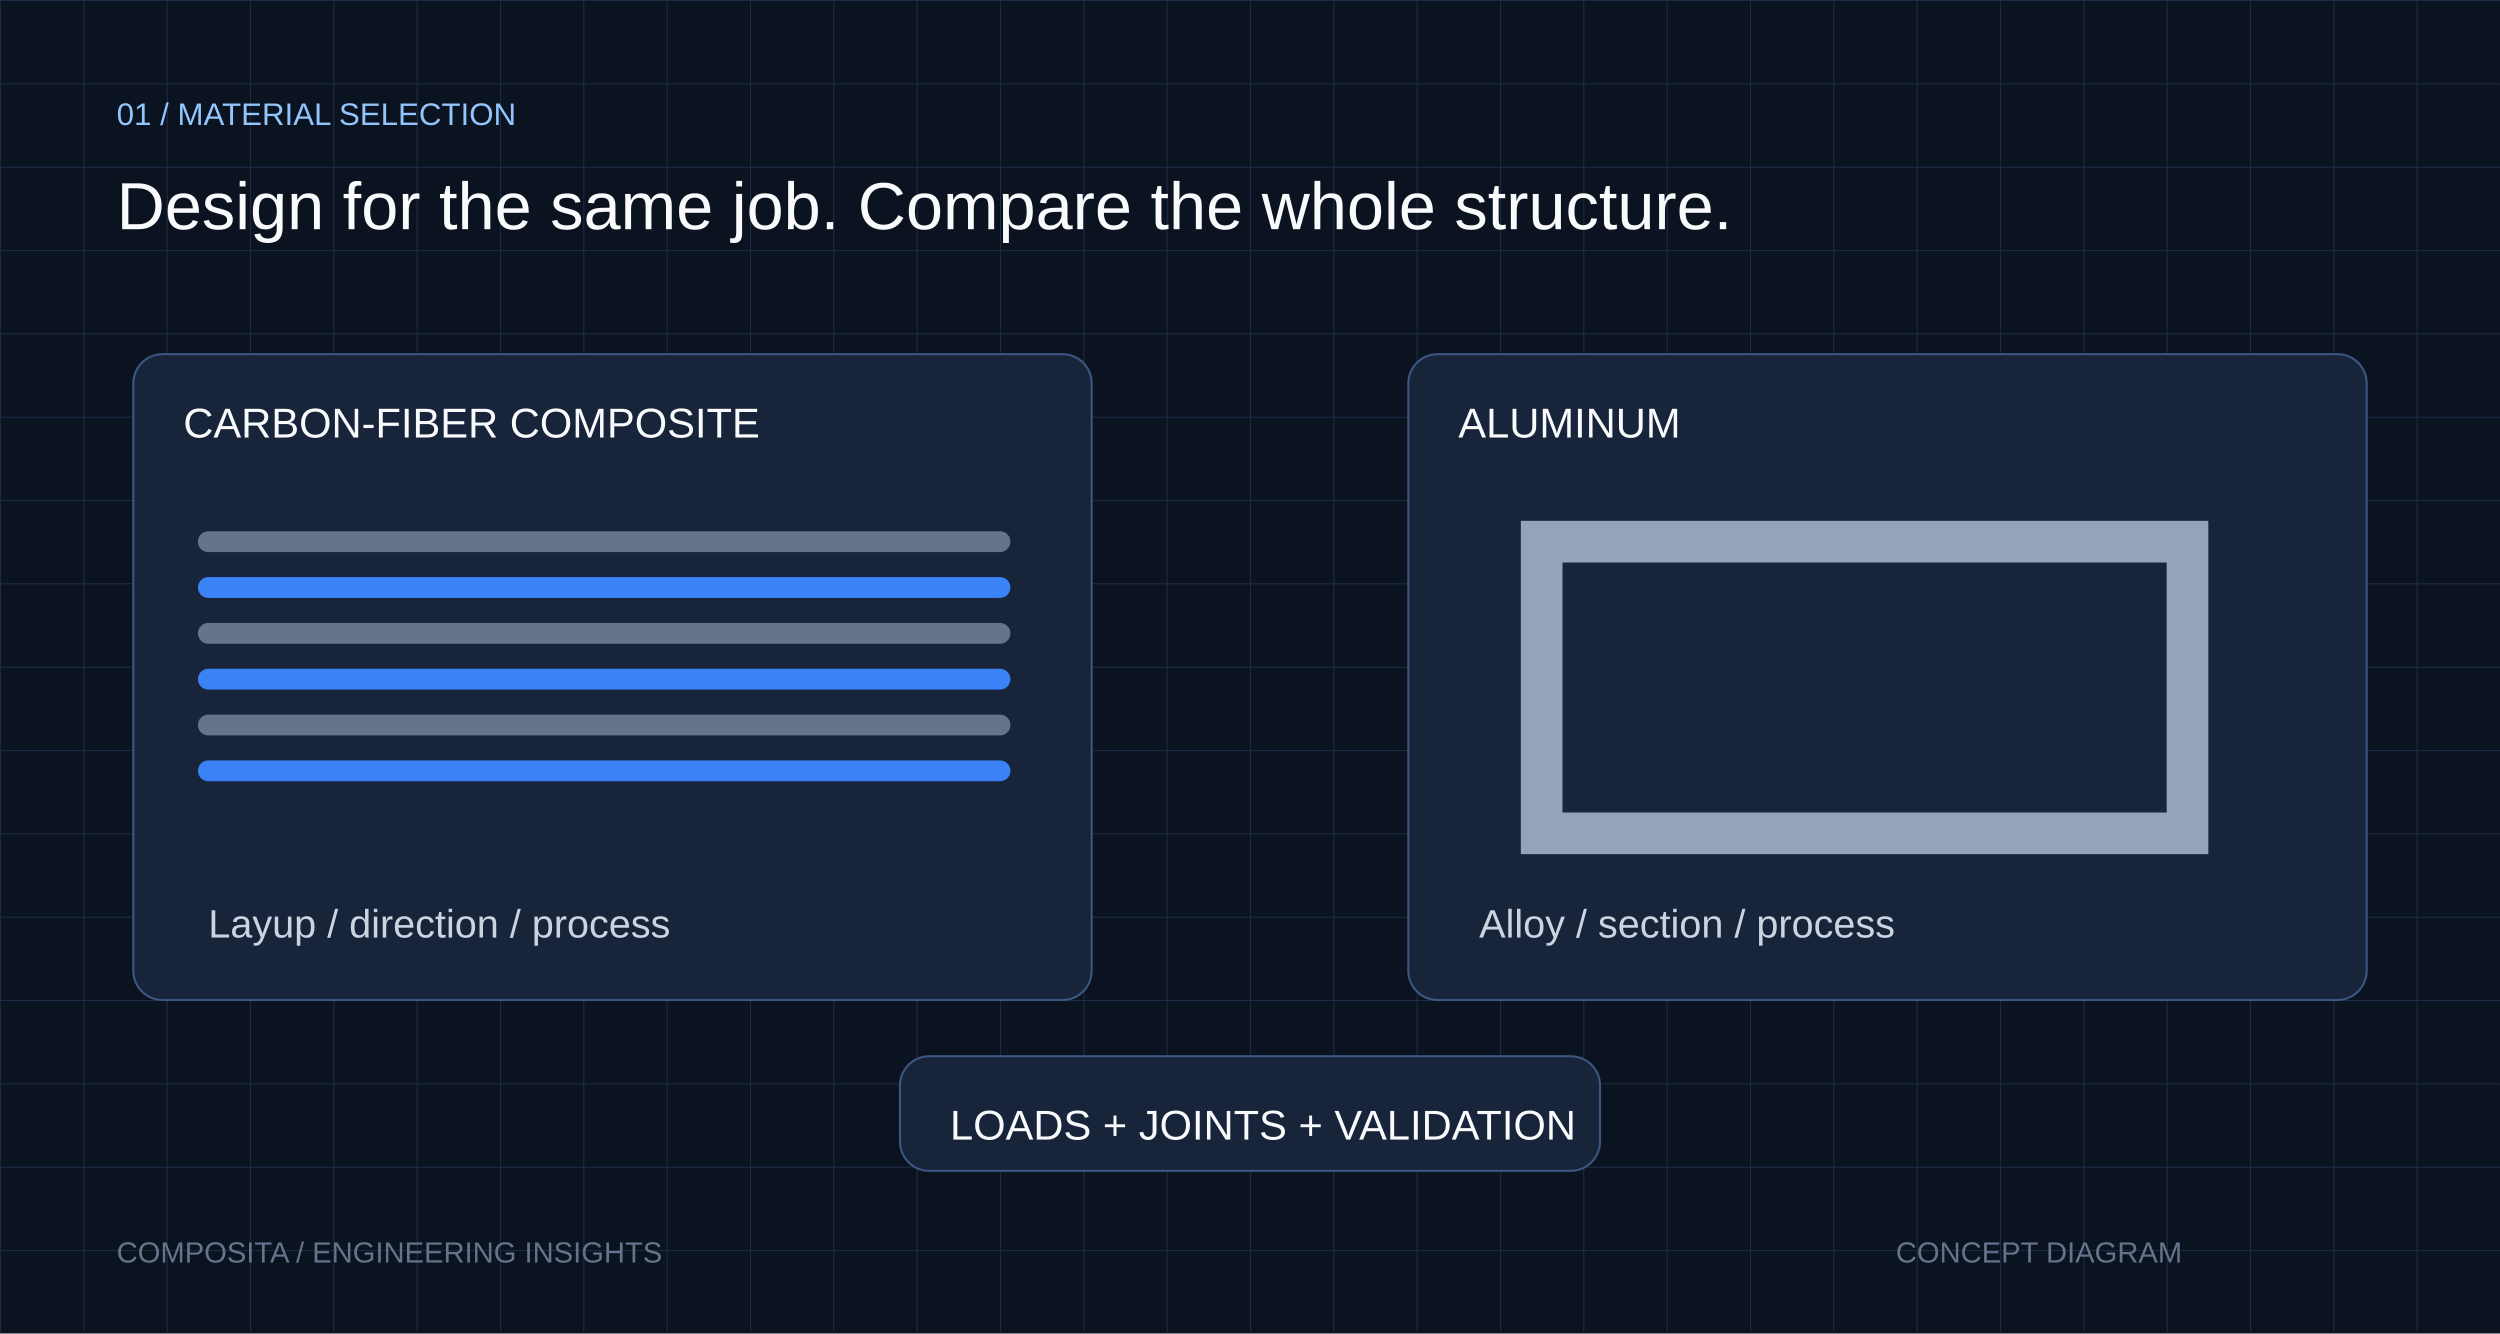
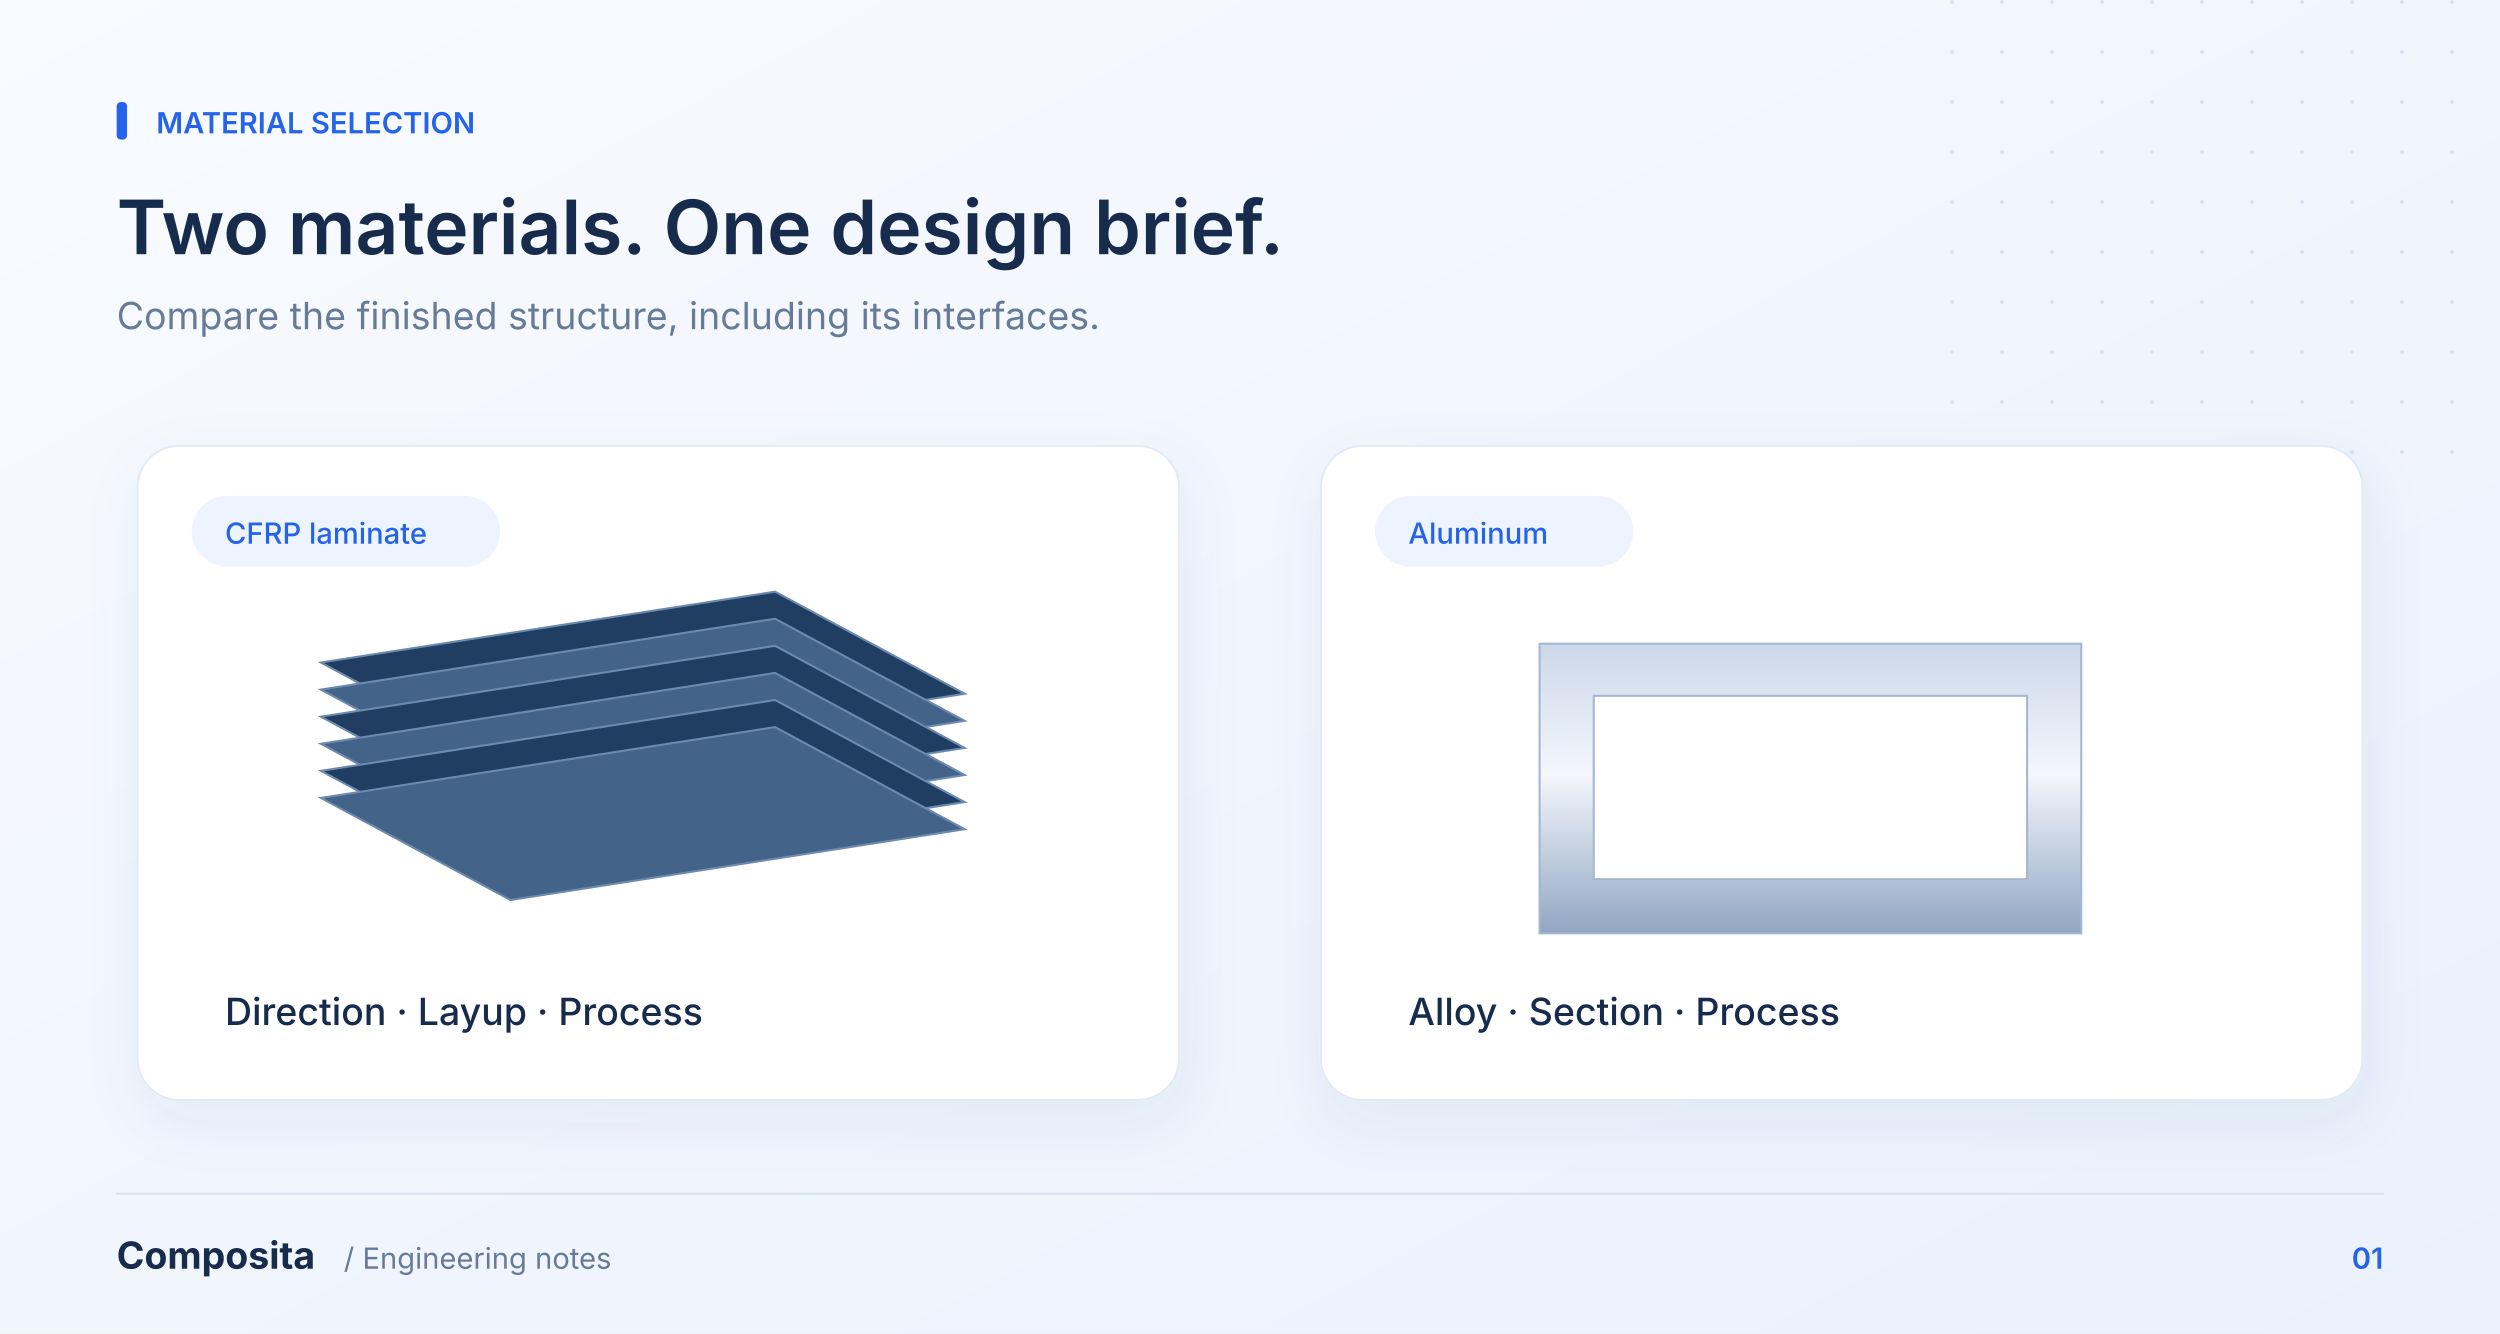
<svg xmlns="http://www.w3.org/2000/svg" width="1200" height="640" viewBox="0 0 1200 640">
  <defs>
-     <pattern id="grid" width="40" height="40" patternUnits="userSpaceOnUse">
-       <path d="M40 0H0V40" fill="none" stroke="#1b2b44" stroke-width="1" />
+     <linearGradient id="bg" x2="1" y2="1">
+       <stop stop-color="#f8fbff" />
+       <stop offset="1" stop-color="#eaf1fc" />
+     </linearGradient>
+     <linearGradient id="metal" x2="0" y2="1">
+       <stop stop-color="#cbd8e9" />
+       <stop offset=".45" stop-color="#f4f7fc" />
+       <stop offset="1" stop-color="#91a6c2" />
+     </linearGradient>
+     <linearGradient id="carbon" x2="1" y2="1">
+       <stop stop-color="#19365c" />
+       <stop offset="1" stop-color="#41638c" />
+     </linearGradient>
+     <filter id="shadow" x="-30%" y="-30%" width="160%" height="180%">
+       <feDropShadow dy="10" stdDeviation="14" flood-color="#254b83" flood-opacity=".07" />
+     </filter>
+     <pattern id="dots" width="24" height="24" patternUnits="userSpaceOnUse">
+       <circle cx="1" cy="1" r="1" fill="#b9cbe4" stroke="none" />
    </pattern>
-     <marker id="arrow" markerWidth="10" markerHeight="8" refX="8" refY="4" orient="auto">
-       <path d="M0 0L8 4L0 8" fill="none" stroke="#60a5fa" stroke-width="1.5" />
-     </marker>
  </defs>
-   <rect width="1200" height="640" fill="#0b1220" />
-   <rect width="1200" height="640" fill="url(#grid)" />
-   <text x="56" y="60" font-size="15" fill="#93c5fd" font-family="Arial,sans-serif">01 / MATERIAL SELECTION</text>
-   <text x="56" y="110" font-size="32" fill="#f8fafc" font-family="Arial,sans-serif">Design for the same job. Compare the whole structure.</text>
-   <rect x="64" y="170" width="460" height="310" rx="14" fill="#17243a" stroke="#3b5680" />
-   <text x="88" y="210" font-size="20" fill="#f8fafc" font-family="Arial,sans-serif">CARBON-FIBER COMPOSITE</text>
-   <rect x="676" y="170" width="460" height="310" rx="14" fill="#17243a" stroke="#3b5680" />
-   <text x="700" y="210" font-size="20" fill="#f8fafc" font-family="Arial,sans-serif">ALUMINUM</text>
-   <path d="M100 260L480 260" fill="none" stroke="#64748b" stroke-width="10" stroke-linecap="round" />
-   <path d="M100 282L480 282" fill="none" stroke="#3b82f6" stroke-width="10" stroke-linecap="round" />
-   <path d="M100 304L480 304" fill="none" stroke="#64748b" stroke-width="10" stroke-linecap="round" />
-   <path d="M100 326L480 326" fill="none" stroke="#3b82f6" stroke-width="10" stroke-linecap="round" />
-   <path d="M100 348L480 348" fill="none" stroke="#64748b" stroke-width="10" stroke-linecap="round" />
-   <path d="M100 370L480 370" fill="none" stroke="#3b82f6" stroke-width="10" stroke-linecap="round" />
-   <path d="M730 250h330v160H730zM750 270v120h290V270z" fill="#94a3b8" fill-rule="evenodd" />
-   <text x="100" y="450" font-size="19" fill="#cbd5e1" font-family="Arial,sans-serif">Layup / direction / process</text>
-   <text x="710" y="450" font-size="19" fill="#cbd5e1" font-family="Arial,sans-serif">Alloy / section / process</text>
-   <rect x="432" y="507" width="336" height="55" rx="14" fill="#17243a" stroke="#3b5680" />
-   <text x="456" y="547" font-size="20" fill="#f8fafc" font-family="Arial,sans-serif">LOADS + JOINTS + VALIDATION</text>
-   <text x="56" y="606" font-size="14" fill="#64748b" font-family="Arial,sans-serif">COMPOSITA / ENGINEERING INSIGHTS</text>
-   <text x="910" y="606" font-size="14" fill="#64748b" font-family="Arial,sans-serif">CONCEPT DIAGRAM</text>
+   <rect width="1200" height="640" fill="url(#bg)" />
+   <rect x="920" width="280" height="220" fill="url(#dots)" opacity=".45" />
+   <rect x="56" y="49" width="5" height="18" rx="2" fill="#2563eb" stroke="none" />
+   <text x="75" y="64" fill="#2563eb" font-family="Inter,Arial,sans-serif" font-size="14" font-weight="600" text-anchor="start">MATERIAL SELECTION</text>
+   <text x="56" y="122" fill="#172b4d" font-family="Inter,Arial,sans-serif" font-size="36" font-weight="600" text-anchor="start">Two materials. One design brief.</text>
+   <text x="56" y="158" fill="#677a96" font-family="Inter,Arial,sans-serif" font-size="18" font-weight="400" text-anchor="start">Compare the finished structure, including its interfaces.</text>
+   <rect x="66" y="214" width="500" height="314" rx="20" fill="#fff" stroke="#e2eaf5" filter="url(#shadow)" />
+   <rect x="634" y="214" width="500" height="314" rx="20" fill="#fff" stroke="#e2eaf5" filter="url(#shadow)" />
+   <rect x="92" y="238" width="148" height="34" rx="17" fill="#edf4ff" stroke="none" />
+   <text x="108" y="261" fill="#2563eb" font-family="Inter,Arial,sans-serif" font-size="14" font-weight="500" text-anchor="start">CFRP laminate</text>
+   <rect x="660" y="238" width="124" height="34" rx="17" fill="#edf4ff" stroke="none" />
+   <text x="676" y="261" fill="#2563eb" font-family="Inter,Arial,sans-serif" font-size="14" font-weight="500" text-anchor="start">Aluminum</text>
+   <path d="M154 318l218-34 91 49-218 34z" fill="#203d62" stroke="#6c8aae" />
+   <path d="M154 331l218-34 91 49-218 34z" fill="#436389" stroke="#6c8aae" />
+   <path d="M154 344l218-34 91 49-218 34z" fill="#203d62" stroke="#6c8aae" />
+   <path d="M154 357l218-34 91 49-218 34z" fill="#436389" stroke="#6c8aae" />
+   <path d="M154 370l218-34 91 49-218 34z" fill="#203d62" stroke="#6c8aae" />
+   <path d="M154 383l218-34 91 49-218 34z" fill="#436389" stroke="#6c8aae" />
+   <path d="M739 309h260v139H739zM765 334v88h208v-88z" fill="url(#metal)" fill-rule="evenodd" stroke="#a4b7d0" />
+   <text x="108" y="492" fill="#172b4d" font-family="Inter,Arial,sans-serif" font-size="18" font-weight="500" text-anchor="start">Direction · Layup · Process</text>
+   <text x="676" y="492" fill="#172b4d" font-family="Inter,Arial,sans-serif" font-size="18" font-weight="500" text-anchor="start">Alloy · Section · Process</text>
+   <path d="M56 573H1144" fill="none" stroke="#d7e2f1" stroke-width="1" stroke-linecap="round" stroke-linejoin="round" />
+   <text x="56" y="609" fill="#172b4d" font-family="Inter,Arial,sans-serif" font-size="18" font-weight="650" text-anchor="start">Composita</text>
+   <text x="165" y="609" fill="#677a96" font-family="Inter,Arial,sans-serif" font-size="14" font-weight="400" text-anchor="start">/  Engineering notes</text>
+   <text x="1144" y="609" fill="#2563eb" font-family="Inter,Arial,sans-serif" font-size="14" font-weight="600" text-anchor="end">01</text>
</svg>
